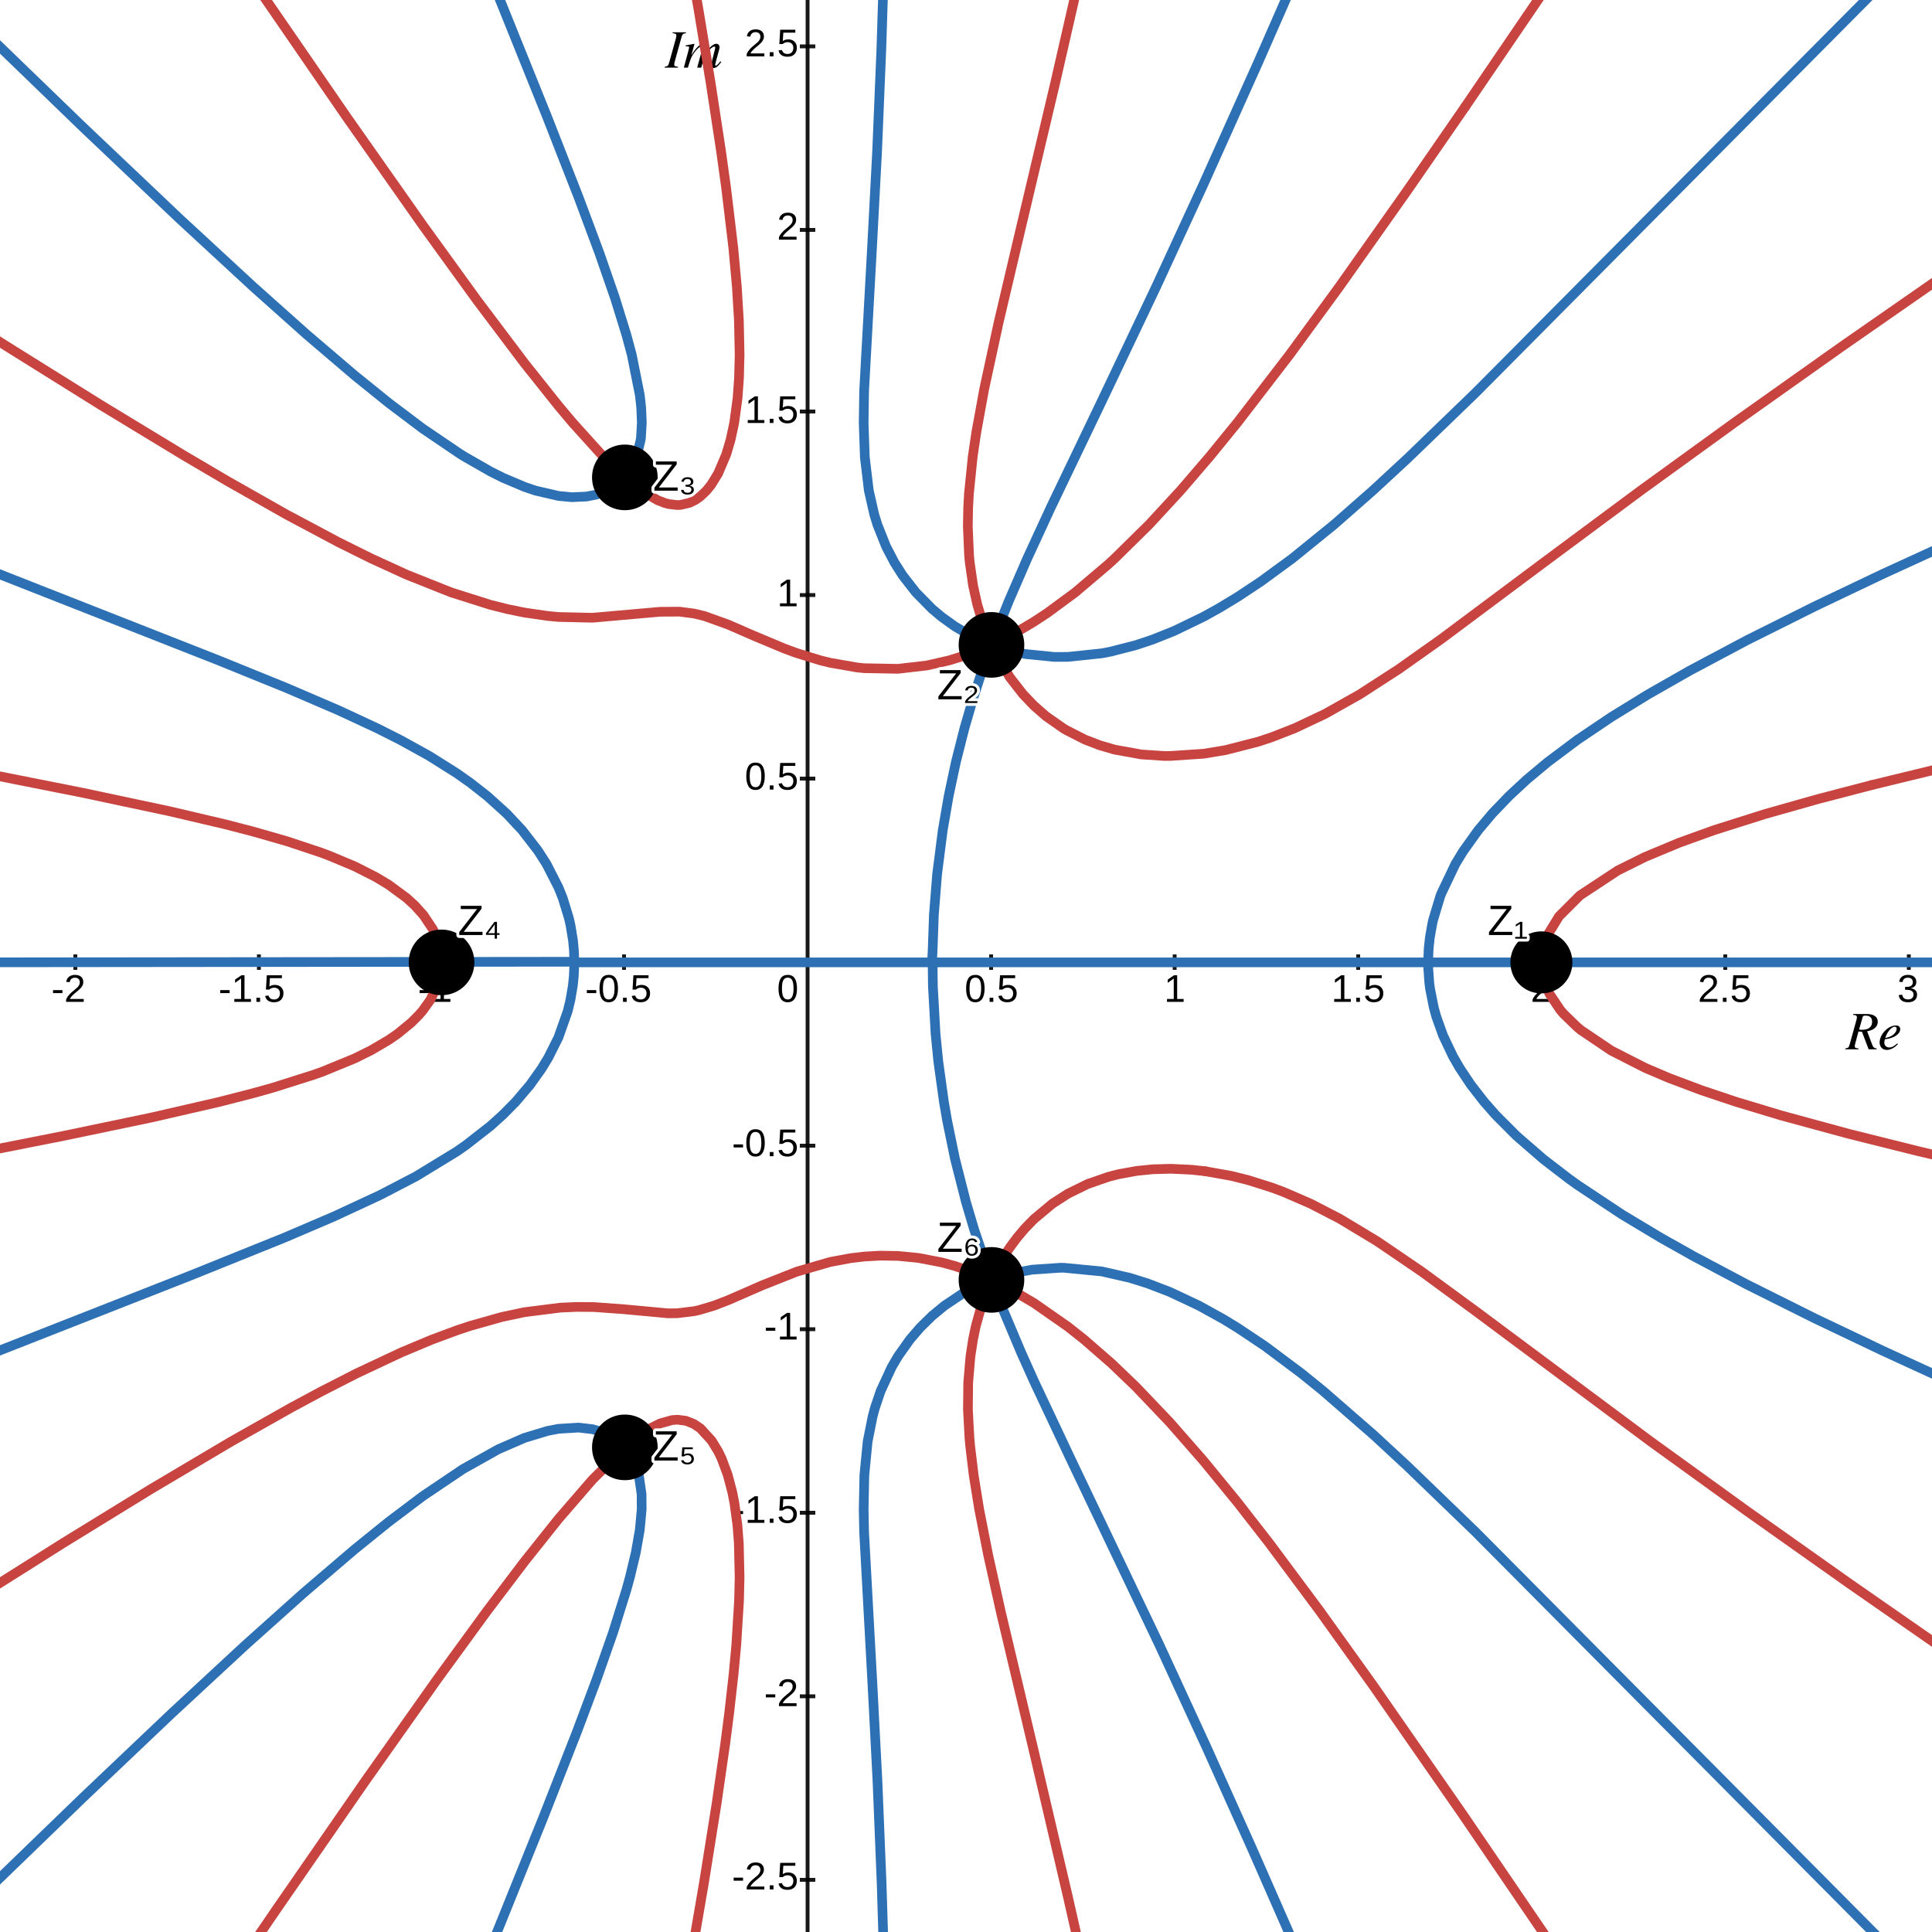
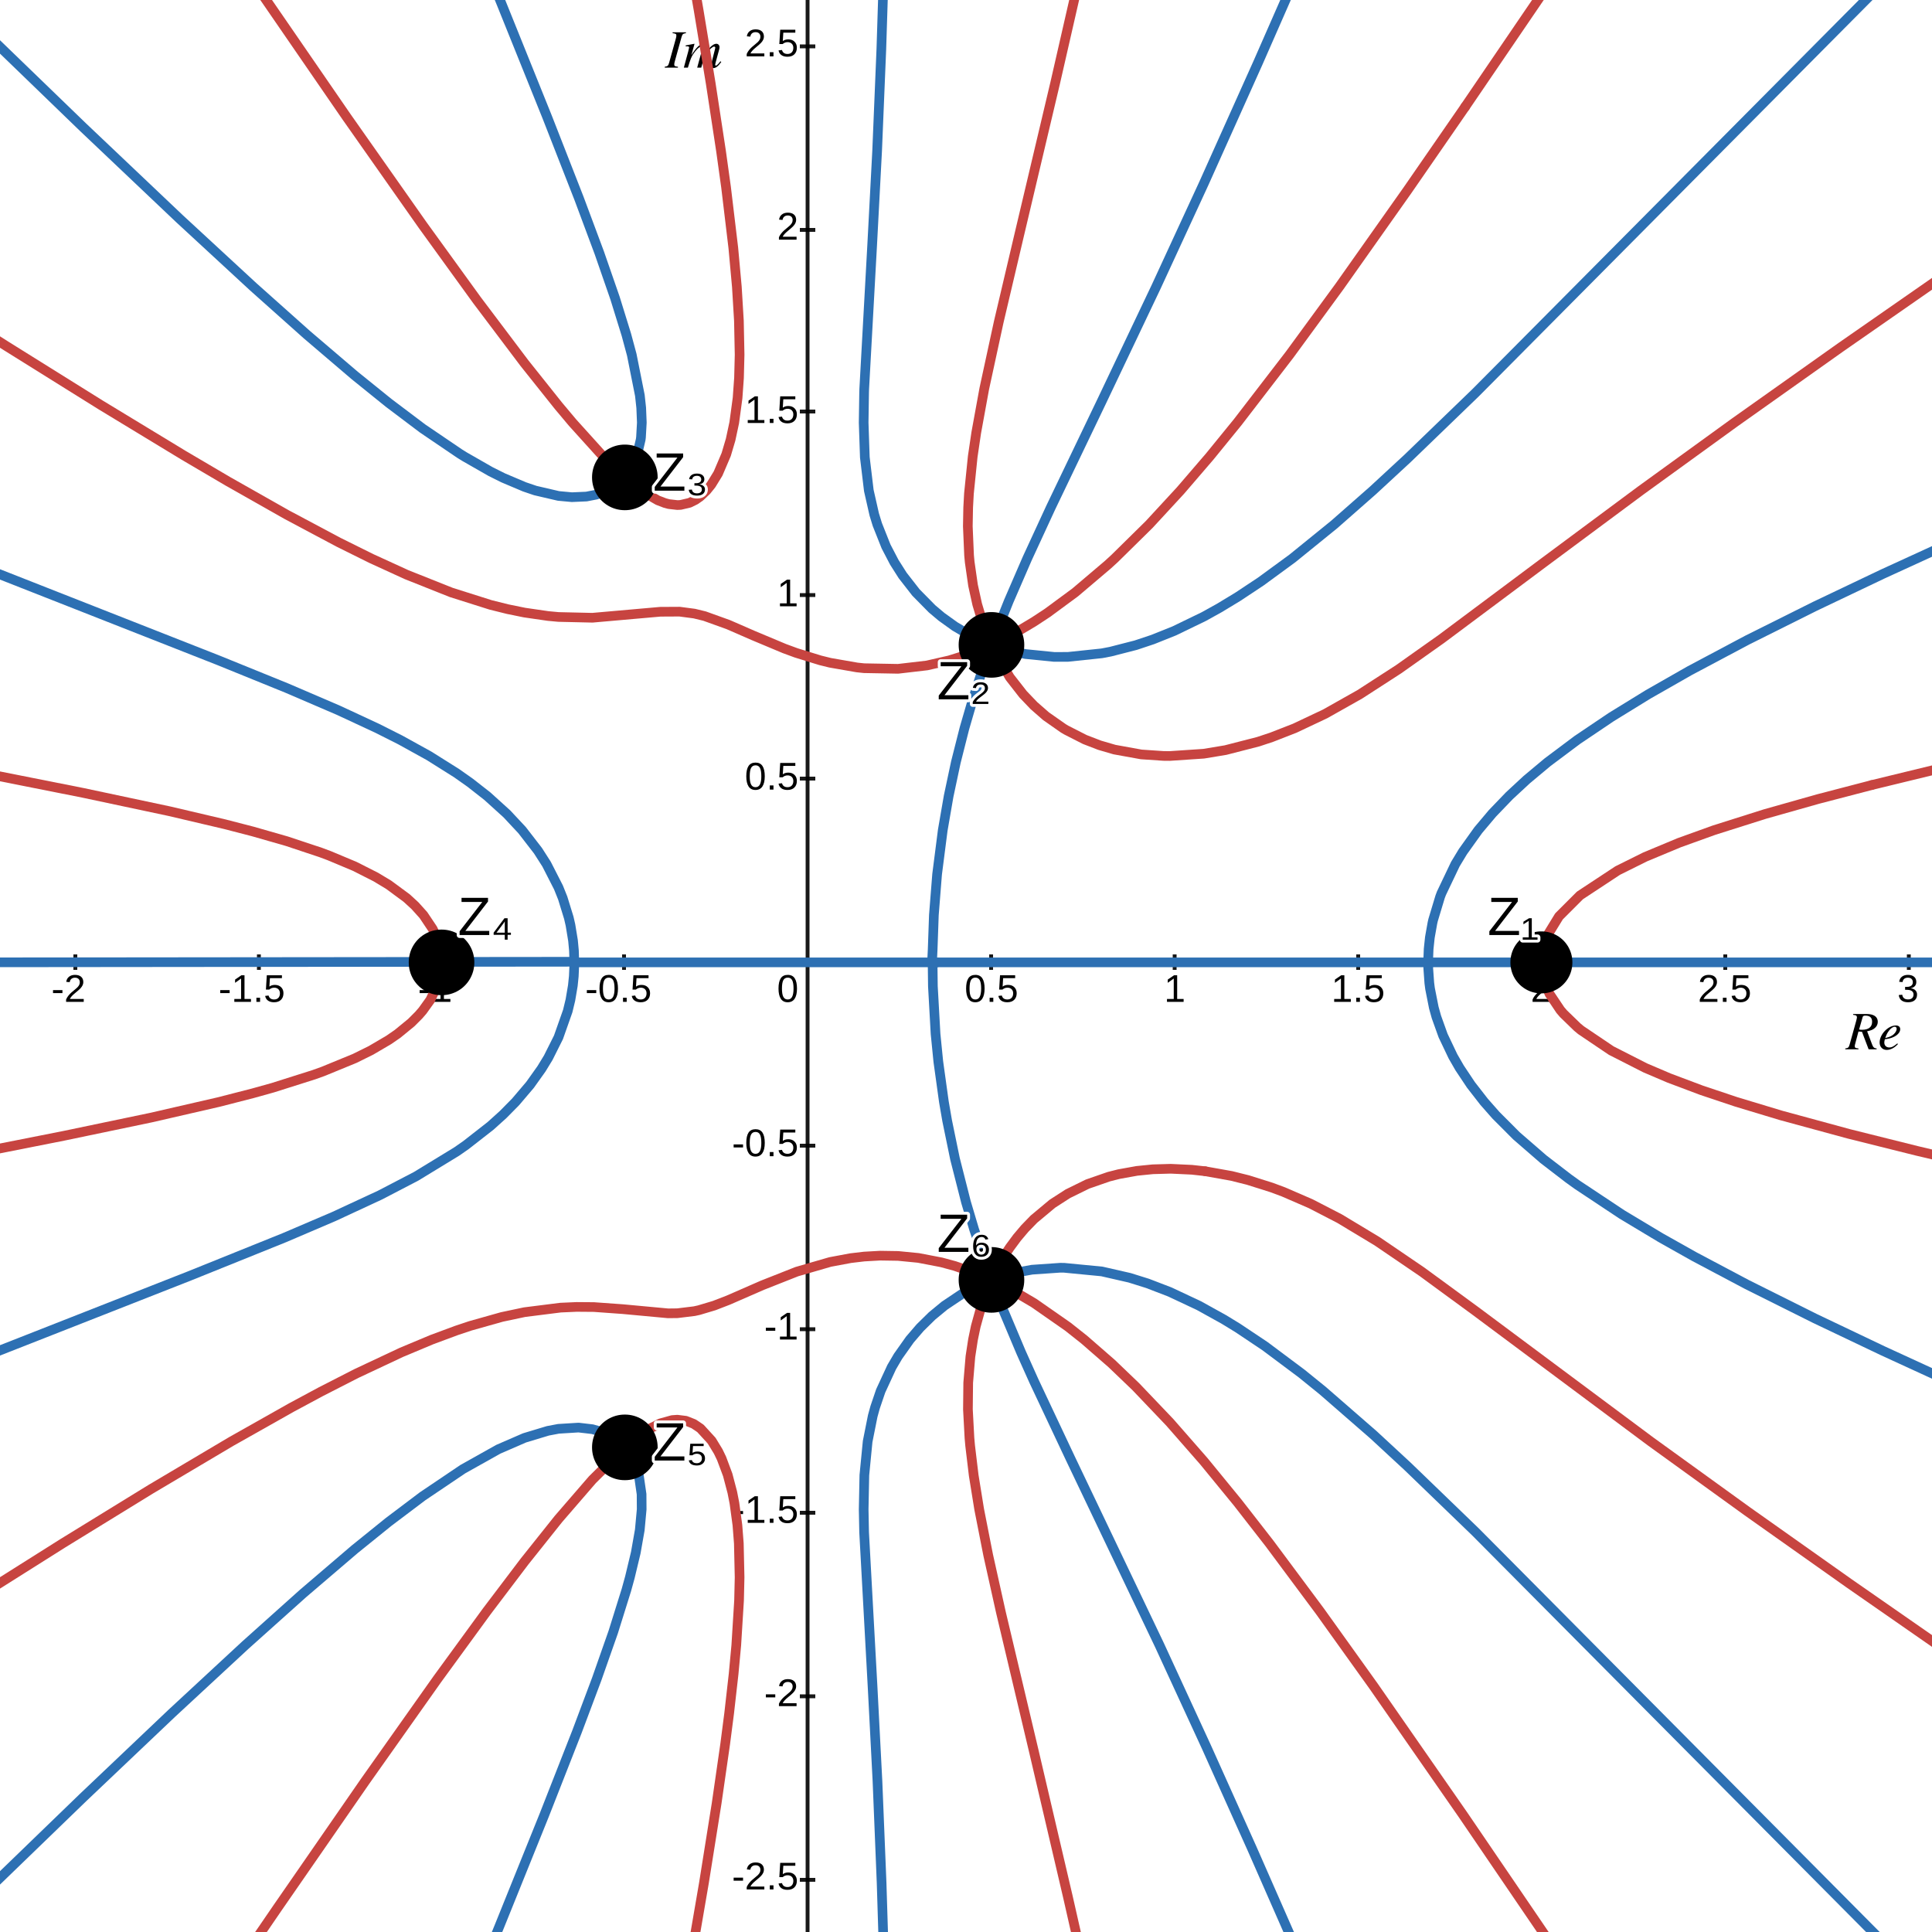
<svg xmlns="http://www.w3.org/2000/svg" version="1.1" width="2000" height="2000">
  <defs />
  <g transform="scale(2,2)">
    <g id="background-b25c8cab">
      <rect fill="white" stroke="none" x="0" y="0" width="1000" height="1000" class="dcg-svg-background" />
    </g>
    <g id="graphpaper-b25c8cab">
      <g id="axis-b25c8cab">
        <g id="yaxis-b25c8cab">
          <g>
            <path fill="none" stroke="rgb(0,0,0)" class="dcg-svg-axis-line" paint-order="fill stroke markers" d=" M 418 0 L 418 1000" stroke-opacity="0.9" stroke-miterlimit="10" stroke-width="2" stroke-dasharray="" />
          </g>
        </g>
        <g id="xaxis-b25c8cab">
          <g>
            <path fill="none" stroke="rgb(0,0,0)" class="dcg-svg-axis-line" paint-order="fill stroke markers" d=" M 0 498 L 1000 498" stroke-opacity="0.9" stroke-miterlimit="10" stroke-width="2" stroke-dasharray="" />
          </g>
        </g>
        <g>
          <g class="dcg-svg-axis-value">
            <text fill="none" stroke="#ffffff" font-family="Arial" font-size="20px" font-style="normal" font-weight="normal" text-decoration="normal" x="407.738" y="518.566" text-anchor="middle" stroke-miterlimit="2" stroke-width="3" stroke-dasharray="">0</text>
            <text fill="#000000" stroke="none" font-family="Arial" font-size="20px" font-style="normal" font-weight="normal" text-decoration="normal" x="407.738" y="518.566" text-anchor="middle">0</text>
          </g>
          <g>
            <path fill="none" stroke="rgb(0,0,0)" class="dcg-svg-tickmark" paint-order="fill stroke markers" d=" M 39 494 L 39 502 M 134 494 L 134 502 M 229 494 L 229 502 M 323 494 L 323 502 M 513 494 L 513 502 M 608 494 L 608 502 M 703 494 L 703 502 M 798 494 L 798 502 M 893 494 L 893 502 M 988 494 L 988 502 M 414 973 L 422 973 M 414 878 L 422 878 M 414 783 L 422 783 M 414 688 L 422 688 M 414 593 L 422 593 M 414 403 L 422 403 M 414 308 L 422 308 M 414 213 L 422 213 M 414 119 L 422 119 M 414 24 L 422 24" stroke-opacity="0.9" stroke-miterlimit="2" stroke-width="2" stroke-dasharray="" />
          </g>
          <g class="dcg-svg-axis-value">
            <text fill="none" stroke="#ffffff" font-family="Arial" font-size="20px" font-style="normal" font-weight="normal" text-decoration="normal" x="35.447" y="518.566" text-anchor="middle" stroke-miterlimit="2" stroke-width="3" stroke-dasharray="">-2</text>
            <text fill="#000000" stroke="none" font-family="Arial" font-size="20px" font-style="normal" font-weight="normal" text-decoration="normal" x="35.447" y="518.566" text-anchor="middle">-2</text>
          </g>
          <g class="dcg-svg-axis-value">
            <text fill="none" stroke="#ffffff" font-family="Arial" font-size="20px" font-style="normal" font-weight="normal" text-decoration="normal" x="130.328" y="518.566" text-anchor="middle" stroke-miterlimit="2" stroke-width="3" stroke-dasharray="">-1.5</text>
            <text fill="#000000" stroke="none" font-family="Arial" font-size="20px" font-style="normal" font-weight="normal" text-decoration="normal" x="130.328" y="518.566" text-anchor="middle">-1.5</text>
          </g>
          <g class="dcg-svg-axis-value">
            <text fill="none" stroke="#ffffff" font-family="Arial" font-size="20px" font-style="normal" font-weight="normal" text-decoration="normal" x="225.208" y="518.566" text-anchor="middle" stroke-miterlimit="2" stroke-width="3" stroke-dasharray="">-1</text>
            <text fill="#000000" stroke="none" font-family="Arial" font-size="20px" font-style="normal" font-weight="normal" text-decoration="normal" x="225.208" y="518.566" text-anchor="middle">-1</text>
          </g>
          <g class="dcg-svg-axis-value">
            <text fill="none" stroke="#ffffff" font-family="Arial" font-size="20px" font-style="normal" font-weight="normal" text-decoration="normal" x="320.089" y="518.566" text-anchor="middle" stroke-miterlimit="2" stroke-width="3" stroke-dasharray="">-0.5</text>
            <text fill="#000000" stroke="none" font-family="Arial" font-size="20px" font-style="normal" font-weight="normal" text-decoration="normal" x="320.089" y="518.566" text-anchor="middle">-0.5</text>
          </g>
          <g class="dcg-svg-axis-value">
            <text fill="none" stroke="#ffffff" font-family="Arial" font-size="20px" font-style="normal" font-weight="normal" text-decoration="normal" x="513.18" y="518.566" text-anchor="middle" stroke-miterlimit="2" stroke-width="3" stroke-dasharray="">0.5</text>
            <text fill="#000000" stroke="none" font-family="Arial" font-size="20px" font-style="normal" font-weight="normal" text-decoration="normal" x="513.18" y="518.566" text-anchor="middle">0.5</text>
          </g>
          <g class="dcg-svg-axis-value">
            <text fill="none" stroke="#ffffff" font-family="Arial" font-size="20px" font-style="normal" font-weight="normal" text-decoration="normal" x="608.06" y="518.566" text-anchor="middle" stroke-miterlimit="2" stroke-width="3" stroke-dasharray="">1</text>
            <text fill="#000000" stroke="none" font-family="Arial" font-size="20px" font-style="normal" font-weight="normal" text-decoration="normal" x="608.06" y="518.566" text-anchor="middle">1</text>
          </g>
          <g class="dcg-svg-axis-value">
            <text fill="none" stroke="#ffffff" font-family="Arial" font-size="20px" font-style="normal" font-weight="normal" text-decoration="normal" x="702.941" y="518.566" text-anchor="middle" stroke-miterlimit="2" stroke-width="3" stroke-dasharray="">1.5</text>
            <text fill="#000000" stroke="none" font-family="Arial" font-size="20px" font-style="normal" font-weight="normal" text-decoration="normal" x="702.941" y="518.566" text-anchor="middle">1.5</text>
          </g>
          <g class="dcg-svg-axis-value">
            <text fill="none" stroke="#ffffff" font-family="Arial" font-size="20px" font-style="normal" font-weight="normal" text-decoration="normal" x="797.821" y="518.566" text-anchor="middle" stroke-miterlimit="2" stroke-width="3" stroke-dasharray="">2</text>
            <text fill="#000000" stroke="none" font-family="Arial" font-size="20px" font-style="normal" font-weight="normal" text-decoration="normal" x="797.821" y="518.566" text-anchor="middle">2</text>
          </g>
          <g class="dcg-svg-axis-value">
            <text fill="none" stroke="#ffffff" font-family="Arial" font-size="20px" font-style="normal" font-weight="normal" text-decoration="normal" x="892.701" y="518.566" text-anchor="middle" stroke-miterlimit="2" stroke-width="3" stroke-dasharray="">2.5</text>
            <text fill="#000000" stroke="none" font-family="Arial" font-size="20px" font-style="normal" font-weight="normal" text-decoration="normal" x="892.701" y="518.566" text-anchor="middle">2.5</text>
          </g>
          <g class="dcg-svg-axis-value">
            <text fill="none" stroke="#ffffff" font-family="Arial" font-size="20px" font-style="normal" font-weight="normal" text-decoration="normal" x="987.582" y="518.566" text-anchor="middle" stroke-miterlimit="2" stroke-width="3" stroke-dasharray="">3</text>
            <text fill="#000000" stroke="none" font-family="Arial" font-size="20px" font-style="normal" font-weight="normal" text-decoration="normal" x="987.582" y="518.566" text-anchor="middle">3</text>
          </g>
          <g class="dcg-svg-axis-value">
            <text fill="none" stroke="#ffffff" font-family="Arial" font-size="20px" font-style="normal" font-weight="normal" text-decoration="normal" x="396.068" y="977.968" text-anchor="middle" stroke-miterlimit="2" stroke-width="3" stroke-dasharray="">-2.5</text>
            <text fill="#000000" stroke="none" font-family="Arial" font-size="20px" font-style="normal" font-weight="normal" text-decoration="normal" x="396.068" y="977.968" text-anchor="middle">-2.5</text>
          </g>
          <g class="dcg-svg-axis-value">
            <text fill="none" stroke="#ffffff" font-family="Arial" font-size="20px" font-style="normal" font-weight="normal" text-decoration="normal" x="404.408" y="883.087" text-anchor="middle" stroke-miterlimit="2" stroke-width="3" stroke-dasharray="">-2</text>
            <text fill="#000000" stroke="none" font-family="Arial" font-size="20px" font-style="normal" font-weight="normal" text-decoration="normal" x="404.408" y="883.087" text-anchor="middle">-2</text>
          </g>
          <g class="dcg-svg-axis-value">
            <text fill="none" stroke="#ffffff" font-family="Arial" font-size="20px" font-style="normal" font-weight="normal" text-decoration="normal" x="396.068" y="788.207" text-anchor="middle" stroke-miterlimit="2" stroke-width="3" stroke-dasharray="">-1.5</text>
            <text fill="#000000" stroke="none" font-family="Arial" font-size="20px" font-style="normal" font-weight="normal" text-decoration="normal" x="396.068" y="788.207" text-anchor="middle">-1.5</text>
          </g>
          <g class="dcg-svg-axis-value">
            <text fill="none" stroke="#ffffff" font-family="Arial" font-size="20px" font-style="normal" font-weight="normal" text-decoration="normal" x="404.408" y="693.326" text-anchor="middle" stroke-miterlimit="2" stroke-width="3" stroke-dasharray="">-1</text>
            <text fill="#000000" stroke="none" font-family="Arial" font-size="20px" font-style="normal" font-weight="normal" text-decoration="normal" x="404.408" y="693.326" text-anchor="middle">-1</text>
          </g>
          <g class="dcg-svg-axis-value">
            <text fill="none" stroke="#ffffff" font-family="Arial" font-size="20px" font-style="normal" font-weight="normal" text-decoration="normal" x="396.068" y="598.446" text-anchor="middle" stroke-miterlimit="2" stroke-width="3" stroke-dasharray="">-0.5</text>
            <text fill="#000000" stroke="none" font-family="Arial" font-size="20px" font-style="normal" font-weight="normal" text-decoration="normal" x="396.068" y="598.446" text-anchor="middle">-0.5</text>
          </g>
          <g class="dcg-svg-axis-value">
            <text fill="none" stroke="#ffffff" font-family="Arial" font-size="20px" font-style="normal" font-weight="normal" text-decoration="normal" x="399.398" y="408.685" text-anchor="middle" stroke-miterlimit="2" stroke-width="3" stroke-dasharray="">0.5</text>
            <text fill="#000000" stroke="none" font-family="Arial" font-size="20px" font-style="normal" font-weight="normal" text-decoration="normal" x="399.398" y="408.685" text-anchor="middle">0.5</text>
          </g>
          <g class="dcg-svg-axis-value">
            <text fill="none" stroke="#ffffff" font-family="Arial" font-size="20px" font-style="normal" font-weight="normal" text-decoration="normal" x="407.738" y="313.805" text-anchor="middle" stroke-miterlimit="2" stroke-width="3" stroke-dasharray="">1</text>
            <text fill="#000000" stroke="none" font-family="Arial" font-size="20px" font-style="normal" font-weight="normal" text-decoration="normal" x="407.738" y="313.805" text-anchor="middle">1</text>
          </g>
          <g class="dcg-svg-axis-value">
            <text fill="none" stroke="#ffffff" font-family="Arial" font-size="20px" font-style="normal" font-weight="normal" text-decoration="normal" x="399.398" y="218.924" text-anchor="middle" stroke-miterlimit="2" stroke-width="3" stroke-dasharray="">1.5</text>
            <text fill="#000000" stroke="none" font-family="Arial" font-size="20px" font-style="normal" font-weight="normal" text-decoration="normal" x="399.398" y="218.924" text-anchor="middle">1.5</text>
          </g>
          <g class="dcg-svg-axis-value">
            <text fill="none" stroke="#ffffff" font-family="Arial" font-size="20px" font-style="normal" font-weight="normal" text-decoration="normal" x="407.738" y="124.044" text-anchor="middle" stroke-miterlimit="2" stroke-width="3" stroke-dasharray="">2</text>
            <text fill="#000000" stroke="none" font-family="Arial" font-size="20px" font-style="normal" font-weight="normal" text-decoration="normal" x="407.738" y="124.044" text-anchor="middle">2</text>
          </g>
          <g class="dcg-svg-axis-value">
            <text fill="none" stroke="#ffffff" font-family="Arial" font-size="20px" font-style="normal" font-weight="normal" text-decoration="normal" x="399.398" y="29.163" text-anchor="middle" stroke-miterlimit="2" stroke-width="3" stroke-dasharray="">2.5</text>
            <text fill="#000000" stroke="none" font-family="Arial" font-size="20px" font-style="normal" font-weight="normal" text-decoration="normal" x="399.398" y="29.163" text-anchor="middle">2.5</text>
          </g>
        </g>
        <g class="dcg-svg-axis-label">
          <text fill="none" stroke="#ffffff" font-family="Times" font-size="28px" font-style="italic" font-weight="normal" text-decoration="normal" x="955.469" y="543.126" text-anchor="start" stroke-miterlimit="2" stroke-width="3" stroke-dasharray="">Re</text>
          <text fill="#000000" stroke="none" font-family="Times" font-size="28px" font-style="italic" font-weight="normal" text-decoration="normal" x="955.469" y="543.126" text-anchor="start">Re</text>
        </g>
        <g class="dcg-svg-axis-label" transform="translate(344.2915,35)">
          <text fill="none" stroke="#ffffff" font-family="Times" font-size="28px" font-style="italic" font-weight="normal" text-decoration="normal" x="0" y="0" text-anchor="start" stroke-miterlimit="2" stroke-width="3" stroke-dasharray="">Im</text>
          <text fill="#000000" stroke="none" font-family="Times" font-size="28px" font-style="italic" font-weight="normal" text-decoration="normal" x="0" y="0" text-anchor="start">Im</text>
        </g>
      </g>
    </g>
    <g id="expressions-b25c8cab">
      <g id="sketch-b25c8cab">
        <path fill="#c74440" stroke="none" paint-order="stroke fill markers" d="" fill-opacity="0.4" />
        <g>
          <path fill="none" stroke="#c74440" class="dcg-svg-curve" paint-order="fill stroke markers" d=" M 132.251 -8 L 132.251 -8 L 179.422 60.547 L 218.75 116.486 L 246.923 155.42 L 271.484 188.001 L 289.062 210.048 L 296.365 218.75 L 312.241 236.328 L 327.544 250.581 L 333.008 254.662 L 340.485 258.957 L 344.131 260.361 L 346.191 260.912 L 350.586 261.416 L 352.293 261.337 L 356.924 260.244 L 359.965 258.743 L 362.456 256.987 L 365.684 253.906 L 368.164 250.822 L 371.672 245.117 L 375.88 235.255 L 378.167 227.539 L 380.045 218.75 L 381.767 205.986 L 382.511 195.614 L 382.818 183.594 L 382.458 166.016 L 381.395 148.438 L 379.555 128.258 L 375.797 96.859 L 373.196 78.125 L 367.833 42.969 L 361.652 5.536 L 359.308 -8" stroke-linecap="round" stroke-linejoin="round" stroke-miterlimit="10" stroke-width="5" stroke-dasharray="" />
        </g>
        <g>
          <path fill="none" stroke="#c74440" class="dcg-svg-curve" paint-order="fill stroke markers" d=" M 557.81 -8 L 557.81 -8 L 546.152 42.969 L 527.759 120.678 L 516.939 166.655 L 509.459 201.172 L 505.287 224.037 L 503.478 236.328 L 501.526 255.432 L 501.126 262.695 L 500.945 272.429 L 501.59 287.473 L 501.922 290.985 L 503.647 302.993 L 505.806 312.805 L 508.789 322.765 L 512.07 331.288 L 512.932 333.26" stroke-linecap="round" stroke-linejoin="round" stroke-miterlimit="10" stroke-width="5" stroke-dasharray="" />
        </g>
        <g>
          <path fill="none" stroke="#c74440" class="dcg-svg-curve" paint-order="fill stroke markers" d=" M 512.39 334.144 L 512.39 334.144 L 504.258 337.538 L 500 339.098 L 491.367 341.797 L 479.78 344.439 L 464.844 346.182 L 447.266 345.859 L 443.59 345.473 L 429.688 343.049 L 424.61 341.797 L 412.109 337.941 L 406.012 335.699 L 389.831 328.919 L 376.953 323.303 L 364.702 318.892 L 359.375 317.595 L 351.746 316.59 L 341.797 316.643 L 306.641 319.746 L 289.062 319.343 L 283.687 318.843 L 271.484 317.073 L 262.818 315.307 L 253.906 313.085 L 233.547 306.641 L 210.393 297.419 L 192.14 289.062 L 175.165 280.634 L 148.438 266.401 L 118.014 249.174 L 95.021 235.646 L 52.115 209.604 L 3.447 179.228 L -8 171.969" stroke-linecap="round" stroke-linejoin="round" stroke-miterlimit="10" stroke-width="5" stroke-dasharray="" />
        </g>
        <g>
          <path fill="none" stroke="#c74440" class="dcg-svg-curve" paint-order="fill stroke markers" d=" M 227.773 490.977 L 227.773 490.977 L 227.894 491.566 L 228.527 499.012 L 228.486 500 L 226.997 508.247 L 226.457 509.871 L 222.723 517.578 L 218.75 523.121 L 216.787 525.386 L 212.891 529.297 L 205.735 535.156 L 201.172 538.294 L 192.073 543.635 L 183.594 547.833 L 167.167 554.577 L 162.496 556.254 L 141.142 563.017 L 130.859 565.885 L 113.169 570.424 L 78.125 578.478 L 33.044 587.891 L -8 596.009" stroke-linecap="round" stroke-linejoin="round" stroke-miterlimit="10" stroke-width="5" stroke-dasharray="" />
        </g>
        <g>
          <path fill="none" stroke="#c74440" class="dcg-svg-curve" paint-order="fill stroke markers" d=" M -8 400.257 L -8 400.257 L 42.969 410.378 L 87.887 419.926 L 116.355 426.614 L 130.859 430.366 L 148.438 435.404 L 166.016 441.252 L 170.395 442.887 L 183.594 448.418 L 194.497 453.94 L 201.172 457.956 L 210.506 464.844 L 214.803 468.791 L 219.158 473.633 L 223.954 480.803 L 225.648 484.313 L 227.539 489.966 L 227.773 490.977" stroke-linecap="round" stroke-linejoin="round" stroke-miterlimit="10" stroke-width="5" stroke-dasharray="" />
        </g>
        <g>
          <path fill="none" stroke="#c74440" class="dcg-svg-curve" paint-order="fill stroke markers" d=" M 758.383 55.258 L 758.383 55.258 L 801.462 -8" stroke-linecap="round" stroke-linejoin="round" stroke-miterlimit="10" stroke-width="5" stroke-dasharray="" />
        </g>
        <g>
          <path fill="none" stroke="#c74440" class="dcg-svg-curve" paint-order="fill stroke markers" d=" M 1008 141.329 L 1008 141.329 L 953.015 179.578 L 897.754 218.75 L 849.23 253.906 L 798.828 291.327 L 746.094 330.696 L 723.913 346.4 L 703.85 359.375 L 685.9 369.493 L 670.106 376.953 L 658.203 381.596 L 651.253 383.903 L 634.342 388.248 L 623.047 390.122 L 605.469 391.302 L 602.21 391.272 L 590.722 390.492 L 576.859 387.985 L 569.188 385.742 L 561.523 382.79 L 551.831 377.857 L 550.326 376.953 L 541.409 370.701 L 535.156 365.233 L 529.554 359.375 L 522.697 350.586 L 515.381 338.335 L 513.184 333.796 L 526.367 327.064 L 535.156 321.819 L 542.166 317.209 L 556.503 306.641 L 573.484 292.234 L 576.941 289.062 L 594.794 271.484 L 611.015 253.906 L 626.124 236.328 L 640.625 218.52 L 667.492 183.594 L 693.359 148.238 L 728.516 98.472 L 758.383 55.258" stroke-linecap="round" stroke-linejoin="round" stroke-miterlimit="10" stroke-width="5" stroke-dasharray="" />
        </g>
        <g>
          <path fill="none" stroke="#c74440" class="dcg-svg-curve" paint-order="fill stroke markers" d=" M 968.833 406.333 L 968.833 406.333 L 1008 396.803" stroke-linecap="round" stroke-linejoin="round" stroke-miterlimit="10" stroke-width="5" stroke-dasharray="" />
        </g>
        <g>
          <path fill="none" stroke="#c74440" class="dcg-svg-curve" paint-order="fill stroke markers" d=" M 1008 599.412 L 1008 599.412 L 992.188 595.682 L 957.031 586.902 L 921.875 577.337 L 898.611 570.312 L 880.735 564.328 L 863.884 557.991 L 851.562 552.734 L 833.984 543.788 L 818.333 533.229 L 816.406 531.633 L 809.272 524.713 L 807.617 522.782 L 802.009 514.397 L 799.605 508.789 L 798.828 506.148 L 797.876 500 L 798.828 490.103 L 800.858 484.243 L 806.944 474.306 L 817.775 463.475 L 837.314 450.595 L 851.562 443.518 L 869.141 436.193 L 887.193 429.688 L 913.539 421.351 L 940.946 413.602 L 968.833 406.333" stroke-linecap="round" stroke-linejoin="round" stroke-miterlimit="10" stroke-width="5" stroke-dasharray="" />
        </g>
        <g>
          <path fill="none" stroke="#c74440" class="dcg-svg-curve" paint-order="fill stroke markers" d=" M 623.807 606.229 L 623.807 606.229 L 637.433 608.661 L 645.945 610.789 L 658.203 614.655 L 664.318 616.932 L 678.423 623.047 L 693.359 630.765 L 712.775 642.462 L 735.892 658.203 L 763.672 678.541 L 854.35 746.094 L 904.297 782.182 L 957.031 819.491 L 1008 854.929" stroke-linecap="round" stroke-linejoin="round" stroke-miterlimit="10" stroke-width="5" stroke-dasharray="" />
        </g>
        <g>
          <path fill="none" stroke="#c74440" class="dcg-svg-curve" paint-order="fill stroke markers" d=" M 804.001 1008 L 804.001 1008 L 757.325 939.453 L 710.937 872.705 L 683.213 833.984 L 657.053 798.828 L 640.625 777.731 L 623.047 756.257 L 605.469 736.174 L 587.891 717.737 L 575.444 705.806 L 561.156 693.359 L 552.734 686.687 L 535.156 674.433 L 524.284 668.034 L 517.578 664.55 L 513.249 662.532 L 516.033 656.658 L 520.216 649.414 L 522.665 645.712 L 526.432 640.625 L 530.427 635.895 L 535.156 631.018 L 544.707 623.047 L 552.734 617.871 L 562.912 612.869 L 573.897 609.054 L 579.102 607.733 L 588.465 606.043 L 596.68 605.218 L 605.985 604.952 L 616.897 605.469 L 623.807 606.229" stroke-linecap="round" stroke-linejoin="round" stroke-miterlimit="10" stroke-width="5" stroke-dasharray="" />
        </g>
        <g>
          <path fill="none" stroke="#c74440" class="dcg-svg-curve" paint-order="fill stroke markers" d=" M 513.131 662.598 L 513.131 662.598 L 510.53 668.733 L 508.025 675.781 L 505.045 686.548 L 503.629 693.359 L 502.281 702.148 L 501.144 715.681 L 500.999 729.514 L 501.79 744.303 L 502.141 748.235 L 503.99 763.672 L 506.829 781.25 L 511.485 804.921 L 518.057 834.464 L 535.156 906.593 L 552.734 981.752 L 558.688 1008" stroke-linecap="round" stroke-linejoin="round" stroke-miterlimit="10" stroke-width="5" stroke-dasharray="" />
        </g>
        <g>
          <path fill="none" stroke="#c74440" class="dcg-svg-curve" paint-order="fill stroke markers" d=" M 358.621 1008 L 358.621 1008 L 364.358 974.609 L 370.927 933.427 L 375.354 902.698 L 377.419 886.719 L 379.722 866.371 L 381.097 851.562 L 382.533 828.405 L 382.813 816.406 L 382.416 798.828 L 381.679 789.377 L 380.143 778.06 L 379.05 772.461 L 376.662 763.381 L 373.486 754.883 L 371.755 751.292 L 368.36 745.702 L 362.535 739.329 L 359.064 736.993 L 354.98 735.383 L 350.586 734.836 L 347.926 735.026 L 341.797 736.73 L 336.798 739.2 L 333.008 741.589 L 324.219 748.455 L 306.641 765.874 L 289.062 786.203 L 271.484 808.25 L 251.989 833.984 L 226.351 869.141 L 189.059 921.875 L 143.692 987.442 L 129.621 1008" stroke-linecap="round" stroke-linejoin="round" stroke-miterlimit="10" stroke-width="5" stroke-dasharray="" />
        </g>
        <g>
          <path fill="none" stroke="#c74440" class="dcg-svg-curve" paint-order="fill stroke markers" d=" M -8 824.348 L -8 824.348 L 32.461 798.828 L 78.125 770.754 L 119.711 746.094 L 150.869 728.516 L 166.016 720.373 L 184.451 710.938 L 207.786 699.973 L 223.59 693.359 L 236.328 688.629 L 243.424 686.263 L 259.782 681.657 L 271.484 679.178 L 290.113 676.831 L 298.528 676.458 L 307.389 676.529 L 322.39 677.61 L 345.798 679.782 L 350.586 679.727 L 359.375 678.656 L 361.733 678.14 L 369.627 675.781 L 376.953 672.948 L 394.531 665.273 L 412.417 658.203 L 429.688 653.202 L 440.281 651.218 L 447.266 650.392 L 455.545 649.923 L 464.844 650.069 L 475.314 651.095 L 487.241 653.384 L 494.177 655.264 L 504.395 658.765 L 508.789 660.537 L 513.131 662.598" stroke-linecap="round" stroke-linejoin="round" stroke-miterlimit="10" stroke-width="5" stroke-dasharray="" />
        </g>
      </g>
      <g id="sketch-b25c8cab">
        <path fill="#2d70b3" stroke="none" paint-order="stroke fill markers" d="" fill-opacity="0.4" />
        <g>
          <path fill="none" stroke="#2d70b3" class="dcg-svg-curve" paint-order="fill stroke markers" d=" M -8 16.561 L -8 16.561 L 42.969 65.83 L 92.998 113.281 L 131.068 148.438 L 158.826 173.205 L 183.594 194.337 L 201.172 208.532 L 218.75 221.793 L 237.881 234.775 L 240.375 236.328 L 253.906 244.069 L 260.467 247.345 L 271.484 252.006 L 277.08 253.906 L 289.062 256.694 L 296.01 257.341 L 303.533 257.014 L 308.731 255.997 L 315.221 253.488 L 320.374 250.062 L 325.013 245.117 L 328.006 240.115 L 329.563 236.328 L 331.622 227.539 L 331.778 226.309 L 332.205 218.75 L 331.891 211.077 L 331.191 204.655 L 326.992 183.594 L 324.219 173.299 L 318.34 154.316 L 310.201 130.859 L 299.684 102.66 L 283.209 60.547 L 259.645 2.073 L 255.537 -8" stroke-linecap="round" stroke-linejoin="round" stroke-miterlimit="10" stroke-width="5" stroke-dasharray="" />
        </g>
        <g>
          <path fill="none" stroke="#2d70b3" class="dcg-svg-curve" paint-order="fill stroke markers" d=" M 457.238 -8 L 457.238 -8 L 456.183 25.391 L 454 78.125 L 451.442 126.683 L 447.328 201.234 L 447.266 203.165 L 447.025 218.75 L 447.636 236.698 L 449.702 253.906 L 452.499 266.251 L 454.105 271.484 L 458.614 282.832 L 462.884 291.022 L 467.221 297.852 L 474.067 306.641 L 482.422 315.124 L 487.361 319.28 L 494.241 324.219 L 501.677 328.613 L 509.478 332.319 L 513.176 333.839 L 507.62 349.417 L 503.331 362.706 L 499.194 376.953 L 494.745 394.531 L 491.009 412.109 L 487.968 429.688 L 485.045 452.511 L 483.372 473.633 L 482.741 491.53 L 482.422 498.126 L 359.375 498.126 L 297.852 498.126 L 297.26 499.409 L 296.992 505.35 L 296.501 510.14 L 295.244 517.578 L 293.859 523.316 L 289.062 536.918 L 283.785 547.457 L 280.273 553.215 L 274.356 561.523 L 266.891 570.312 L 260.445 576.852 L 253.906 582.753 L 241.152 592.715 L 236.328 596.072 L 215.35 608.868 L 196.698 618.573 L 172.688 629.719 L 147.18 640.625 L 97.962 660.462 L -8 702.098" stroke-linecap="round" stroke-linejoin="round" stroke-miterlimit="10" stroke-width="5" stroke-dasharray="" />
        </g>
        <g>
          <path fill="none" stroke="#2d70b3" class="dcg-svg-curve" paint-order="fill stroke markers" d=" M -8 498.106 L -8 498.106 L 297.27 497.803 L 297.07 491.993 L 296.589 486.816 L 295.27 478.796 L 294.413 475.052 L 291.269 464.844 L 289.062 459.333 L 282.898 447.266 L 278.444 440.306 L 270.235 429.688 L 262.348 421.246 L 252.262 412.109 L 243.324 405.114 L 236.328 400.179 L 222.068 391.213 L 207.228 383.01 L 195.213 376.953 L 175.283 367.685 L 148.438 356.149 L 113.099 341.797 L 23.712 306.641 L -8 294.163" stroke-linecap="round" stroke-linejoin="round" stroke-miterlimit="10" stroke-width="5" stroke-dasharray="" />
        </g>
        <g>
          <path fill="none" stroke="#2d70b3" class="dcg-svg-curve" paint-order="fill stroke markers" d=" M 484.94 498.124 L 484.94 498.124 L 607.343 498.126 L 737.305 498.126 L 739.214 497.515 L 739.46 491.211 L 740.094 485.211 L 741.421 477.749 L 741.763 476.241 L 745.405 464.155 L 746.094 462.341 L 753.283 447.266 L 757.201 440.795 L 765.144 429.688 L 772.511 420.949 L 781.25 411.859 L 790.244 403.525 L 801.008 394.531 L 816.406 382.992 L 833.984 371.153 L 853.13 359.375 L 874.52 347.176 L 904.297 331.346 L 939.453 313.797 L 974.609 297.053 L 1008 281.754" stroke-linecap="round" stroke-linejoin="round" stroke-miterlimit="10" stroke-width="5" stroke-dasharray="" />
        </g>
        <g>
          <path fill="none" stroke="#2d70b3" class="dcg-svg-curve" paint-order="fill stroke markers" d=" M 1008 498.125 L 1008 498.125 L 739.451 498.124 L 739.252 501.001 L 739.811 508.789 L 740.182 511.666 L 742.134 521.538 L 743.477 526.367 L 746.929 535.991 L 752.059 546.77 L 755.491 552.734 L 761.346 561.523 L 768.182 570.312 L 774.301 577.262 L 784.911 587.891 L 798.828 599.97 L 811.877 609.998 L 816.406 613.259 L 839.581 628.643 L 859.545 640.625 L 876.939 650.405 L 904.297 664.905 L 939.453 682.454 L 974.609 699.198 L 1008 714.542" stroke-linecap="round" stroke-linejoin="round" stroke-miterlimit="10" stroke-width="5" stroke-dasharray="" />
        </g>
        <g>
          <path fill="none" stroke="#2d70b3" class="dcg-svg-curve" paint-order="fill stroke markers" d=" M 977.347 1008 L 977.347 1008 L 763.672 792.871 L 728.516 758.943 L 710.938 742.682 L 684.555 719.712 L 673.717 710.938 L 654.782 696.78 L 640.625 687.318 L 633.466 682.94 L 620.552 675.781 L 605.469 668.7 L 593.976 664.288 L 584.71 661.384 L 570.312 658.093 L 550.731 656.2 L 548.702 656.187 L 534.149 657.195 L 525.875 658.695 L 517.578 660.943 L 513.228 662.643 L 518.829 677.032 L 528.516 700 L 535.156 714.803 L 554.035 754.883 L 600.172 851.562 L 624.466 904.297 L 648.146 957.031 L 670.529 1008" stroke-linecap="round" stroke-linejoin="round" stroke-miterlimit="10" stroke-width="5" stroke-dasharray="" />
        </g>
        <g>
          <path fill="none" stroke="#2d70b3" class="dcg-svg-curve" paint-order="fill stroke markers" d=" M 457.352 1008 L 457.352 1008 L 456.317 974.609 L 454.175 921.875 L 451.671 873.546 L 447.266 793.087 L 447.033 781.25 L 447.389 763.549 L 449.092 746.094 L 451.709 732.959 L 452.927 728.516 L 455.84 719.941 L 461.534 707.628 L 464.844 701.992 L 470.953 693.359 L 476.251 687.189 L 482.422 681.127 L 488.906 675.781 L 497.859 669.781 L 504.395 666.247 L 512.833 662.598 L 513.118 662.533 L 504.22 636.405 L 500 622.209 L 494.294 599.763 L 490.243 580.07 L 488.559 570.312 L 485.672 549.485 L 484.244 535.156 L 482.865 510.493 L 482.71 498.095" stroke-linecap="round" stroke-linejoin="round" stroke-miterlimit="10" stroke-width="5" stroke-dasharray="" />
        </g>
        <g>
          <path fill="none" stroke="#2d70b3" class="dcg-svg-curve" paint-order="fill stroke markers" d=" M 484.619 498.126 L 484.619 498.126 L 484.94 498.124" stroke-linecap="round" stroke-linejoin="round" stroke-miterlimit="10" stroke-width="5" stroke-dasharray="" />
        </g>
        <g>
          <path fill="none" stroke="#2d70b3" class="dcg-svg-curve" paint-order="fill stroke markers" d=" M 973.627 -8 L 973.627 -8 L 763.672 203.38 L 728.516 237.309 L 710.565 253.906 L 690.574 271.484 L 668.903 289.062 L 652.576 301.013 L 640.625 308.933 L 631.101 314.695 L 623.047 319.164 L 607.8 326.55 L 596.68 331.004 L 587.891 333.938 L 574.816 337.294 L 570.312 338.158 L 552.734 340.003 L 545.6 340.013 L 530.762 338.527 L 522.61 336.765 L 517.578 335.307 L 513.801 334.014" stroke-linecap="round" stroke-linejoin="round" stroke-miterlimit="10" stroke-width="5" stroke-dasharray="" />
        </g>
        <g>
          <path fill="none" stroke="#2d70b3" class="dcg-svg-curve" paint-order="fill stroke markers" d=" M 513.398 333.223 L 513.398 333.223 L 514.944 329.117 L 522.119 311.182 L 531.708 289.062 L 543.897 262.647 L 570.312 207.561 L 598.418 148.438 L 623.047 95.075 L 651.155 32.439 L 668.906 -8" stroke-linecap="round" stroke-linejoin="round" stroke-miterlimit="10" stroke-width="5" stroke-dasharray="" />
        </g>
        <g>
          <path fill="none" stroke="#2d70b3" class="dcg-svg-curve" paint-order="fill stroke markers" d=" M 311.576 741.158 L 311.576 741.158 L 315.43 742.873 L 320.259 746.094 L 324.219 750.103 L 327.371 754.883 L 329.135 758.755 L 330.667 763.672 L 332.079 773.39 L 332.132 781.25 L 331.15 791.897 L 329.072 803.681 L 326.024 816.406 L 324.219 822.952 L 317.406 844.75 L 308.84 869.141 L 298.645 896.301 L 281.716 939.453 L 258.561 996.842 L 254.008 1008" stroke-linecap="round" stroke-linejoin="round" stroke-miterlimit="10" stroke-width="5" stroke-dasharray="" />
        </g>
        <g>
          <path fill="none" stroke="#2d70b3" class="dcg-svg-curve" paint-order="fill stroke markers" d=" M -8 979.716 L -8 979.716 L 42.969 930.421 L 89 886.719 L 126.948 851.562 L 156.828 824.797 L 183.594 801.914 L 201.172 787.719 L 218.75 774.458 L 239.595 760.405 L 257.94 750.127 L 271.484 744.245 L 283.568 740.599 L 289.062 739.557 L 299.459 738.912 L 306.641 739.755 L 311.576 741.158" stroke-linecap="round" stroke-linejoin="round" stroke-miterlimit="10" stroke-width="5" stroke-dasharray="" />
        </g>
      </g>
      <g id="sketch-b25c8cab">
        <path fill="none" stroke="#000000" class="dcg-svg-point" paint-order="fill stroke markers" d=" M 797.721 498.026 L 797.721 498.226 L 797.921 498.226 L 797.921 498.026" stroke-linecap="round" stroke-linejoin="round" stroke-miterlimit="10" stroke-width="31.875" stroke-dasharray="" />
      </g>
      <g id="sketch-b25c8cab">
        <path fill="none" stroke="#000000" class="dcg-svg-point" paint-order="fill stroke markers" d=" M 513.08 333.688 L 513.08 333.888 L 513.28 333.888 L 513.28 333.688" stroke-linecap="round" stroke-linejoin="round" stroke-miterlimit="10" stroke-width="33.75" stroke-dasharray="" />
      </g>
      <g id="sketch-b25c8cab">
        <path fill="none" stroke="#000000" class="dcg-svg-point" paint-order="fill stroke markers" d=" M 323.319 246.996 L 323.319 247.196 L 323.519 247.196 L 323.519 246.996" stroke-linecap="round" stroke-linejoin="round" stroke-miterlimit="10" stroke-width="33.75" stroke-dasharray="" />
      </g>
      <g id="sketch-b25c8cab">
        <path fill="none" stroke="#000000" class="dcg-svg-point" paint-order="fill stroke markers" d=" M 228.438 498.026 L 228.438 498.226 L 228.638 498.226 L 228.638 498.026" stroke-linecap="round" stroke-linejoin="round" stroke-miterlimit="10" stroke-width="33.75" stroke-dasharray="" />
      </g>
      <g id="sketch-b25c8cab">
        <path fill="none" stroke="#000000" class="dcg-svg-point" paint-order="fill stroke markers" d=" M 323.319 749.056 L 323.319 749.256 L 323.519 749.256 L 323.519 749.056" stroke-linecap="round" stroke-linejoin="round" stroke-miterlimit="10" stroke-width="33.75" stroke-dasharray="" />
      </g>
      <g id="sketch-b25c8cab">
        <path fill="none" stroke="#000000" class="dcg-svg-point" paint-order="fill stroke markers" d=" M 513.08 662.363 L 513.08 662.563 L 513.28 662.563 L 513.28 662.363" stroke-linecap="round" stroke-linejoin="round" stroke-miterlimit="10" stroke-width="33.75" stroke-dasharray="" />
      </g>
    </g>
    <g id="labels-b25c8cab">
      <g transform="rotate(0,0,0) translate(770,464)">
        <g class="dcg-svg-label">
-           <text fill="none" stroke="#FFF" font-family="arial, sans-serif" font-size="22px" font-style="normal" font-weight="400" text-decoration="normal" x="0" y="19.984" text-anchor="start" stroke-linecap="round" stroke-linejoin="round" stroke-miterlimit="2" stroke-width="3" stroke-dasharray="">Z₁</text>
-           <text fill="rgb(0, 0, 0)" stroke="none" font-family="arial, sans-serif" font-size="22px" font-style="normal" font-weight="400" text-decoration="normal" x="0" y="19.984" text-anchor="start">Z₁</text>
+           <text fill="none" stroke="#FFF" font-family="arial, sans-serif" font-size="28px" font-style="normal" font-weight="400" text-decoration="normal" x="0" y="19.984" text-anchor="start" stroke-linecap="round" stroke-linejoin="round" stroke-miterlimit="2" stroke-width="3" stroke-dasharray="">Z₁</text>
+           <text fill="rgb(0, 0, 0)" stroke="none" font-family="arial, sans-serif" font-size="28px" font-style="normal" font-weight="400" text-decoration="normal" x="0" y="19.984" text-anchor="start">Z₁</text>
        </g>
      </g>
      <g transform="rotate(0,0,0) translate(485,342)">
        <g class="dcg-svg-label">
-           <text fill="none" stroke="#FFF" font-family="arial, sans-serif" font-size="22px" font-style="normal" font-weight="400" text-decoration="normal" x="0" y="19.984" text-anchor="start" stroke-linecap="round" stroke-linejoin="round" stroke-miterlimit="2" stroke-width="3" stroke-dasharray="">Z₂</text>
-           <text fill="rgb(0, 0, 0)" stroke="none" font-family="arial, sans-serif" font-size="22px" font-style="normal" font-weight="400" text-decoration="normal" x="0" y="19.984" text-anchor="start">Z₂</text>
+           <text fill="none" stroke="#FFF" font-family="arial, sans-serif" font-size="28px" font-style="normal" font-weight="400" text-decoration="normal" x="0" y="19.984" text-anchor="start" stroke-linecap="round" stroke-linejoin="round" stroke-miterlimit="2" stroke-width="3" stroke-dasharray="">Z₂</text>
+           <text fill="rgb(0, 0, 0)" stroke="none" font-family="arial, sans-serif" font-size="28px" font-style="normal" font-weight="400" text-decoration="normal" x="0" y="19.984" text-anchor="start">Z₂</text>
        </g>
      </g>
      <g transform="rotate(0,0,0) translate(338,234)">
        <g class="dcg-svg-label">
-           <text fill="none" stroke="#FFF" font-family="arial, sans-serif" font-size="22px" font-style="normal" font-weight="400" text-decoration="normal" x="0" y="19.984" text-anchor="start" stroke-linecap="round" stroke-linejoin="round" stroke-miterlimit="2" stroke-width="3" stroke-dasharray="">Z₃</text>
-           <text fill="rgb(0, 0, 0)" stroke="none" font-family="arial, sans-serif" font-size="22px" font-style="normal" font-weight="400" text-decoration="normal" x="0" y="19.984" text-anchor="start">Z₃</text>
+           <text fill="none" stroke="#FFF" font-family="arial, sans-serif" font-size="28px" font-style="normal" font-weight="400" text-decoration="normal" x="0" y="19.984" text-anchor="start" stroke-linecap="round" stroke-linejoin="round" stroke-miterlimit="2" stroke-width="3" stroke-dasharray="">Z₃</text>
+           <text fill="rgb(0, 0, 0)" stroke="none" font-family="arial, sans-serif" font-size="28px" font-style="normal" font-weight="400" text-decoration="normal" x="0" y="19.984" text-anchor="start">Z₃</text>
        </g>
      </g>
      <g transform="rotate(0,0,0) translate(237,464)">
        <g class="dcg-svg-label">
-           <text fill="none" stroke="#FFF" font-family="arial, sans-serif" font-size="22px" font-style="normal" font-weight="400" text-decoration="normal" x="0" y="19.984" text-anchor="start" stroke-linecap="round" stroke-linejoin="round" stroke-miterlimit="2" stroke-width="3" stroke-dasharray="">Z₄</text>
-           <text fill="rgb(0, 0, 0)" stroke="none" font-family="arial, sans-serif" font-size="22px" font-style="normal" font-weight="400" text-decoration="normal" x="0" y="19.984" text-anchor="start">Z₄</text>
+           <text fill="none" stroke="#FFF" font-family="arial, sans-serif" font-size="28px" font-style="normal" font-weight="400" text-decoration="normal" x="0" y="19.984" text-anchor="start" stroke-linecap="round" stroke-linejoin="round" stroke-miterlimit="2" stroke-width="3" stroke-dasharray="">Z₄</text>
+           <text fill="rgb(0, 0, 0)" stroke="none" font-family="arial, sans-serif" font-size="28px" font-style="normal" font-weight="400" text-decoration="normal" x="0" y="19.984" text-anchor="start">Z₄</text>
        </g>
      </g>
      <g transform="rotate(0,0,0) translate(338,736)">
        <g class="dcg-svg-label">
-           <text fill="none" stroke="#FFF" font-family="arial, sans-serif" font-size="22px" font-style="normal" font-weight="400" text-decoration="normal" x="0" y="19.984" text-anchor="start" stroke-linecap="round" stroke-linejoin="round" stroke-miterlimit="2" stroke-width="3" stroke-dasharray="">Z₅</text>
-           <text fill="rgb(0, 0, 0)" stroke="none" font-family="arial, sans-serif" font-size="22px" font-style="normal" font-weight="400" text-decoration="normal" x="0" y="19.984" text-anchor="start">Z₅</text>
+           <text fill="none" stroke="#FFF" font-family="arial, sans-serif" font-size="28px" font-style="normal" font-weight="400" text-decoration="normal" x="0" y="19.984" text-anchor="start" stroke-linecap="round" stroke-linejoin="round" stroke-miterlimit="2" stroke-width="3" stroke-dasharray="">Z₅</text>
+           <text fill="rgb(0, 0, 0)" stroke="none" font-family="arial, sans-serif" font-size="28px" font-style="normal" font-weight="400" text-decoration="normal" x="0" y="19.984" text-anchor="start">Z₅</text>
        </g>
      </g>
      <g transform="rotate(0,0,0) translate(485,628)">
        <g class="dcg-svg-label">
-           <text fill="none" stroke="#FFF" font-family="arial, sans-serif" font-size="22px" font-style="normal" font-weight="400" text-decoration="normal" x="0" y="19.984" text-anchor="start" stroke-linecap="round" stroke-linejoin="round" stroke-miterlimit="2" stroke-width="3" stroke-dasharray="">Z₆</text>
-           <text fill="rgb(0, 0, 0)" stroke="none" font-family="arial, sans-serif" font-size="22px" font-style="normal" font-weight="400" text-decoration="normal" x="0" y="19.984" text-anchor="start">Z₆</text>
+           <text fill="none" stroke="#FFF" font-family="arial, sans-serif" font-size="28px" font-style="normal" font-weight="400" text-decoration="normal" x="0" y="19.984" text-anchor="start" stroke-linecap="round" stroke-linejoin="round" stroke-miterlimit="2" stroke-width="3" stroke-dasharray="">Z₆</text>
+           <text fill="rgb(0, 0, 0)" stroke="none" font-family="arial, sans-serif" font-size="28px" font-style="normal" font-weight="400" text-decoration="normal" x="0" y="19.984" text-anchor="start">Z₆</text>
        </g>
      </g>
    </g>
    <g id="labels-b25c8cab" />
  </g>
</svg>
